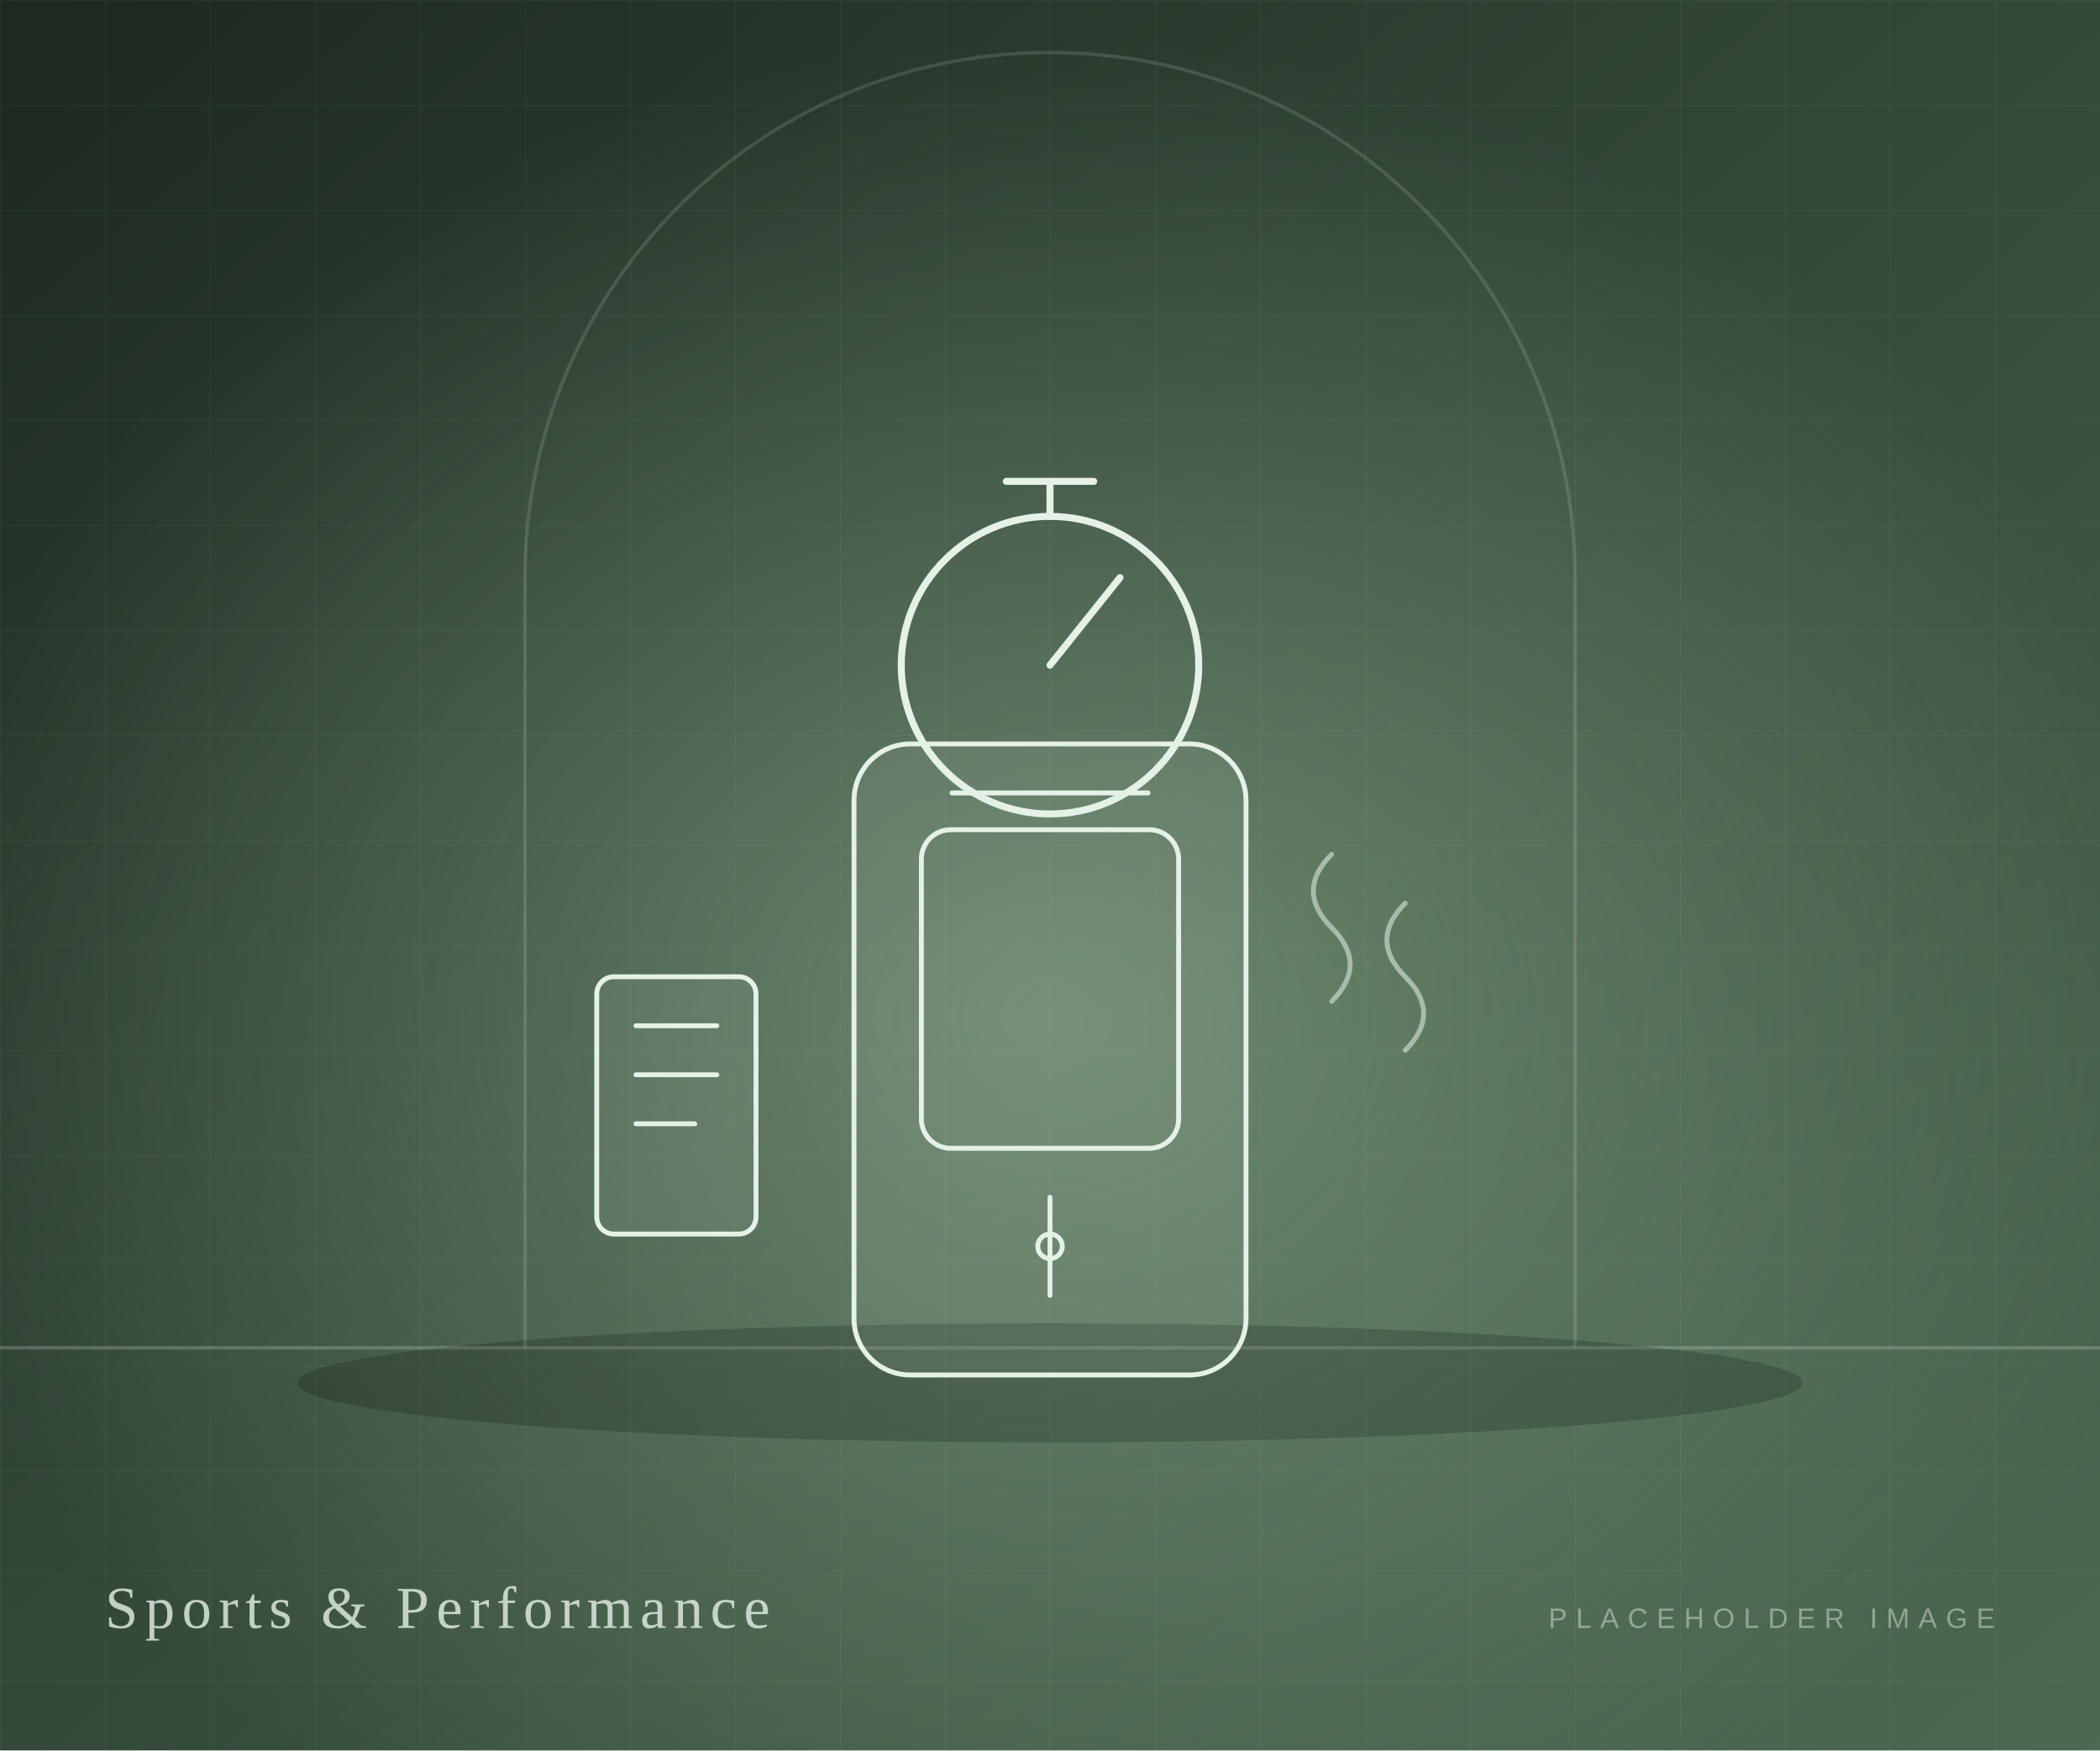
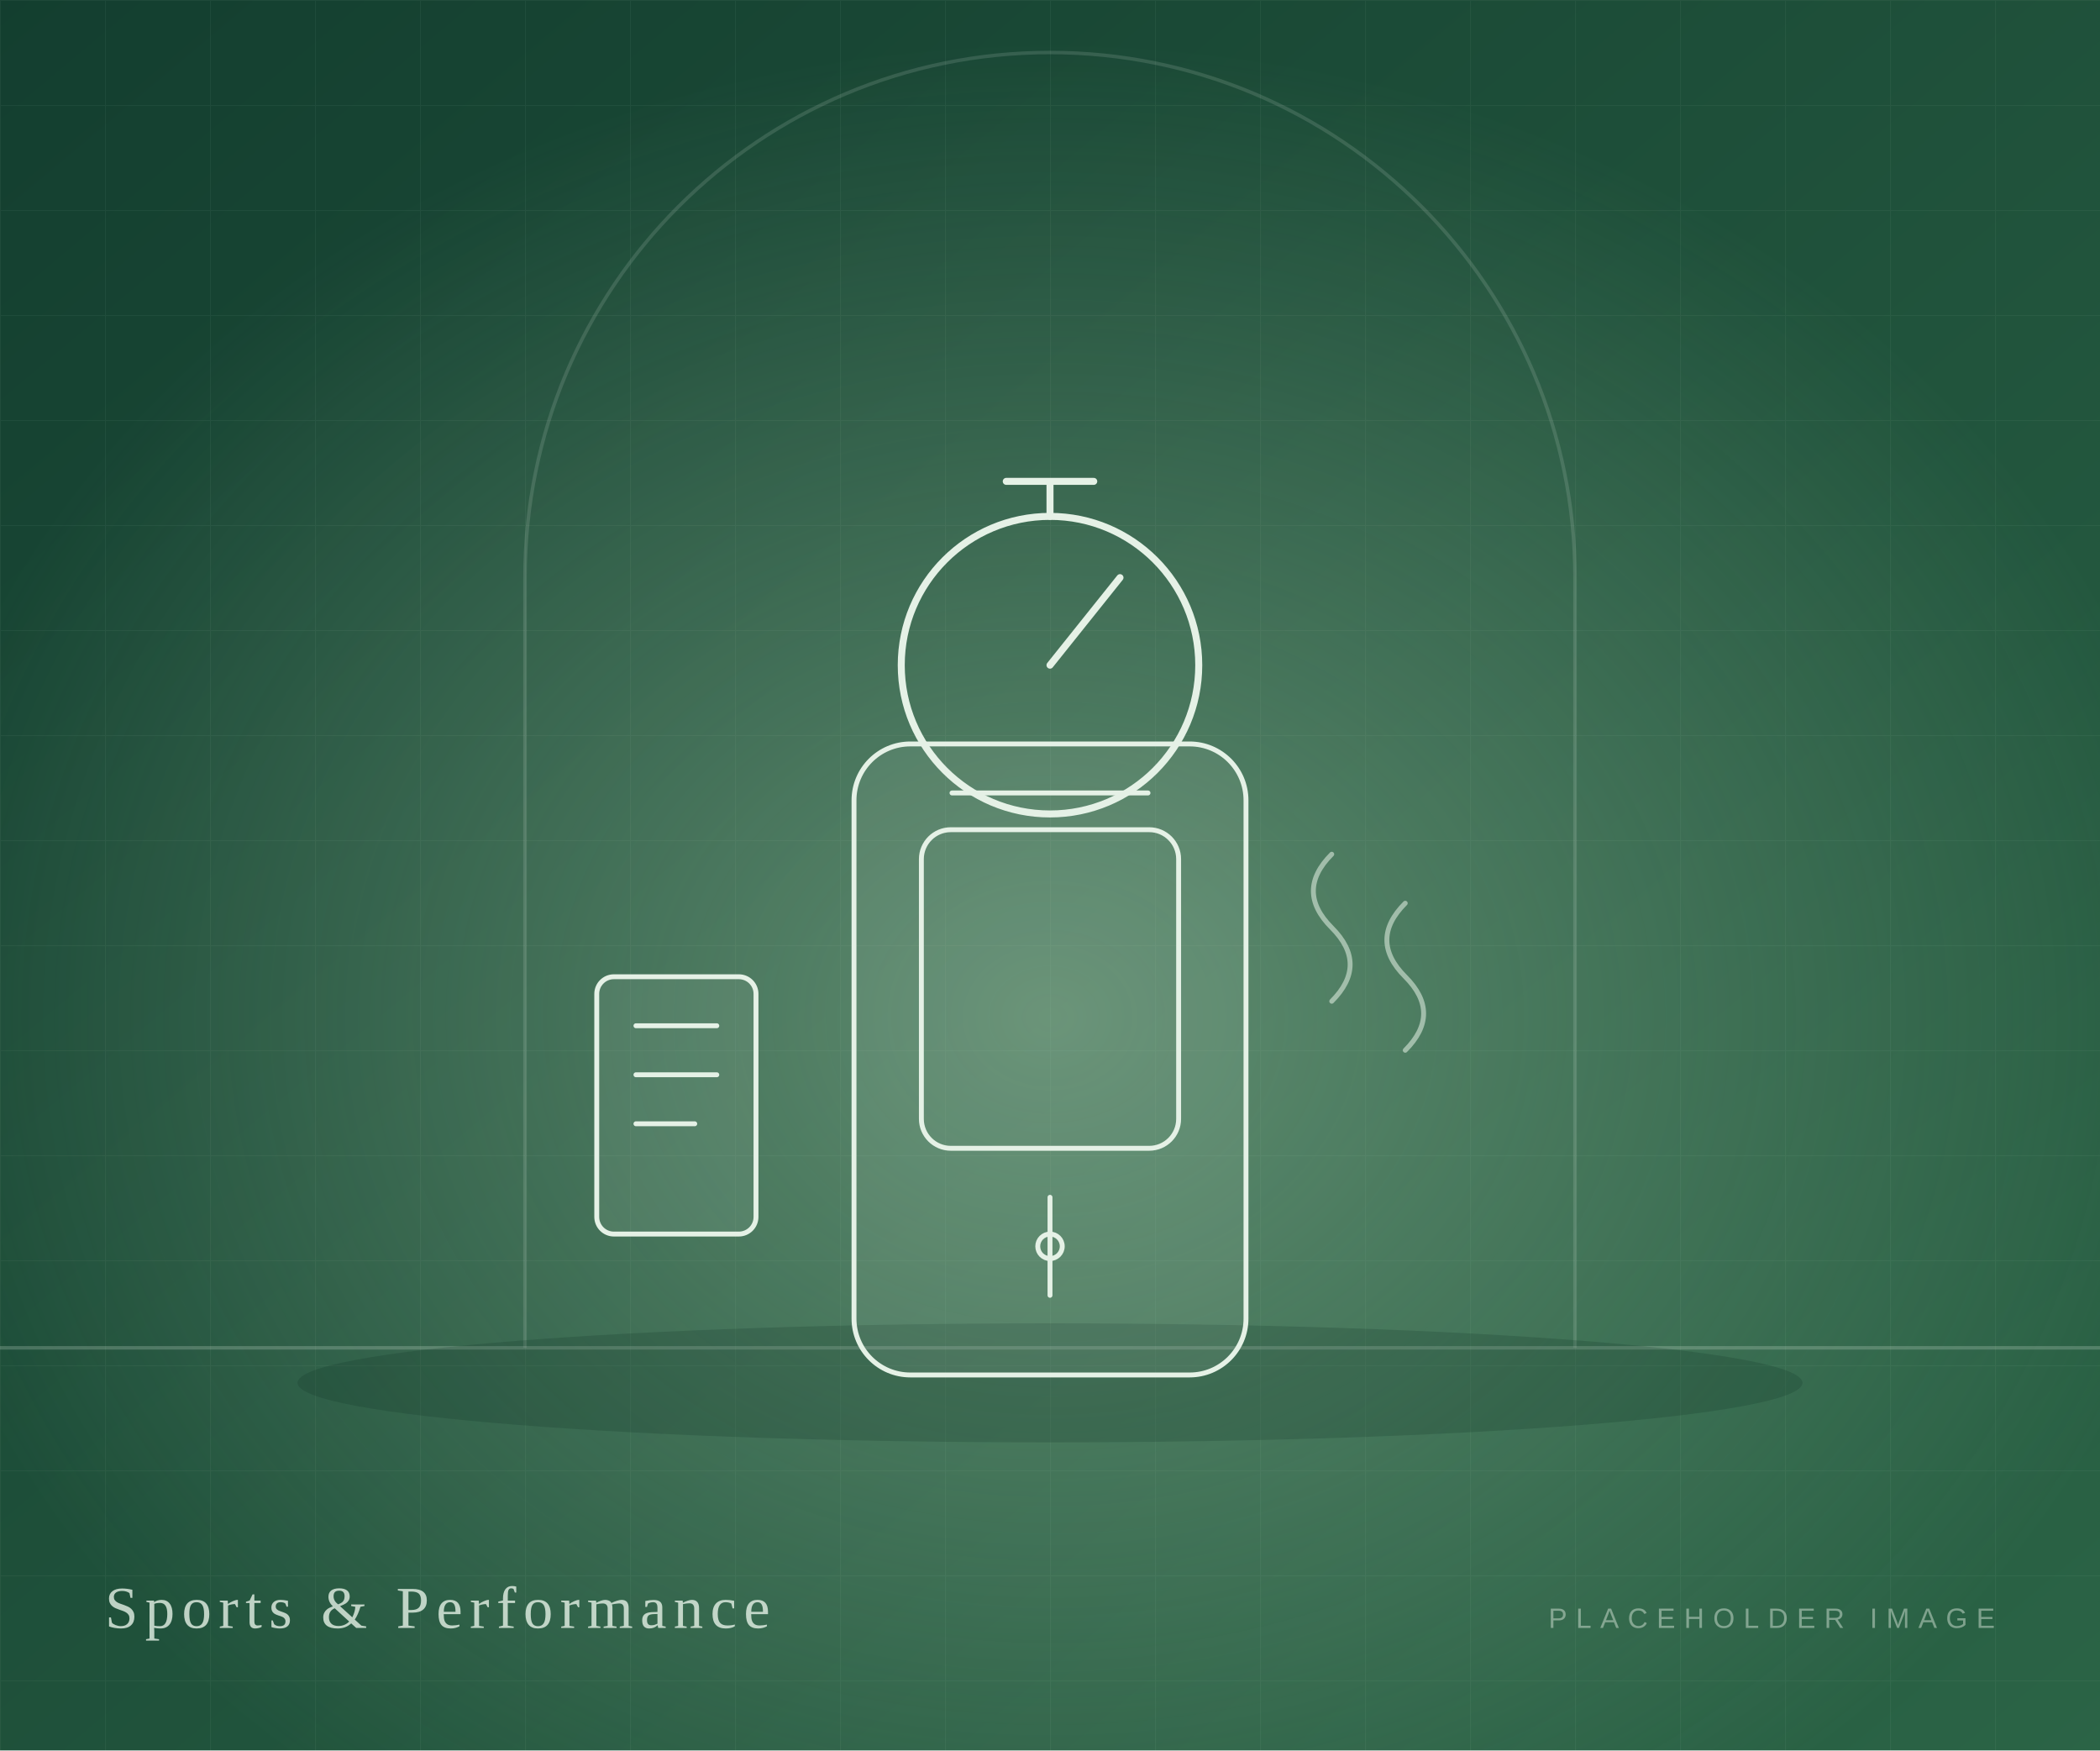
<svg xmlns="http://www.w3.org/2000/svg" viewBox="0 0 1200 1000" preserveAspectRatio="xMidYMid slice" role="img" aria-label="Sports &amp; Performance placeholder">
  <defs>
    <linearGradient id="bg" x1="0" y1="0" x2="1" y2="1">
-       <stop offset="0" stop-color="#1c2820" />
-       <stop offset="1" stop-color="#4c6a52" />
+       <stop offset="0" stop-color="#133E2F" />
+       <stop offset="1" stop-color="#2B6446" />
    </linearGradient>
    <radialGradient id="glow" cx="0.5" cy="0.58" r="0.55">
      <stop offset="0" stop-color="#b8dcb9" stop-opacity="0.42" />
      <stop offset="1" stop-color="#b8dcb9" stop-opacity="0" />
    </radialGradient>
    <pattern id="grid" width="60" height="60" patternUnits="userSpaceOnUse">
      <path d="M60 0H0V60" fill="none" stroke="#e5f1e6" stroke-opacity="0.05" />
    </pattern>
  </defs>
  <rect width="1200" height="1000" fill="url(#bg)" />
  <rect width="1200" height="1000" fill="url(#grid)" />
  <rect width="1200" height="1000" fill="url(#glow)" />
  <path d="M300 770V330a300 300 0 0 1 600 0v440" fill="none" stroke="#e5f1e6" stroke-opacity="0.14" stroke-width="2" />
  <path d="M0 770H1200" stroke="#e5f1e6" stroke-opacity="0.22" stroke-width="2" />
-   <ellipse cx="600" cy="790" rx="430" ry="34" fill="#000" fill-opacity="0.18" />
+   <ellipse cx="600" cy="790" rx="430" ry="34" fill="#0A2A1F" fill-opacity="0.18" />
  <g fill="none" stroke="#e5f1e6" stroke-width="4" stroke-linecap="round" stroke-linejoin="round">
    <circle cx="600" cy="380" r="85" />
    <path d="M600 380L640 330M575 275H625M600 275V295" />
    <g transform="translate(180 250) scale(0.7)">
      <rect x="440" y="250" width="320" height="515" rx="46" fill="#e5f1e6" fill-opacity="0.08" />
      <rect x="495" y="320" width="210" height="260" rx="24" />
      <path d="M520 290H680M600 620V700" />
      <circle cx="600" cy="660" r="10" />
      <path d="M830 460q30-30 0-60t0-60M890 500q30-30 0-60t0-60" stroke-opacity="0.55" />
      <rect x="230" y="440" width="130" height="210" rx="14" fill="#e5f1e6" fill-opacity="0.08" />
      <path d="M262 480H328M262 520H328M262 560H310" />
    </g>
  </g>
  <text x="60" y="930" font-family="Georgia, 'Times New Roman', serif" font-size="34" fill="#e5f1e6" fill-opacity="0.8" letter-spacing="4">Sports &amp; Performance</text>
  <text x="1140" y="930" text-anchor="end" font-family="Arial, Helvetica, sans-serif" font-size="16" fill="#e5f1e6" fill-opacity="0.45" letter-spacing="5">PLACEHOLDER IMAGE</text>
</svg>
